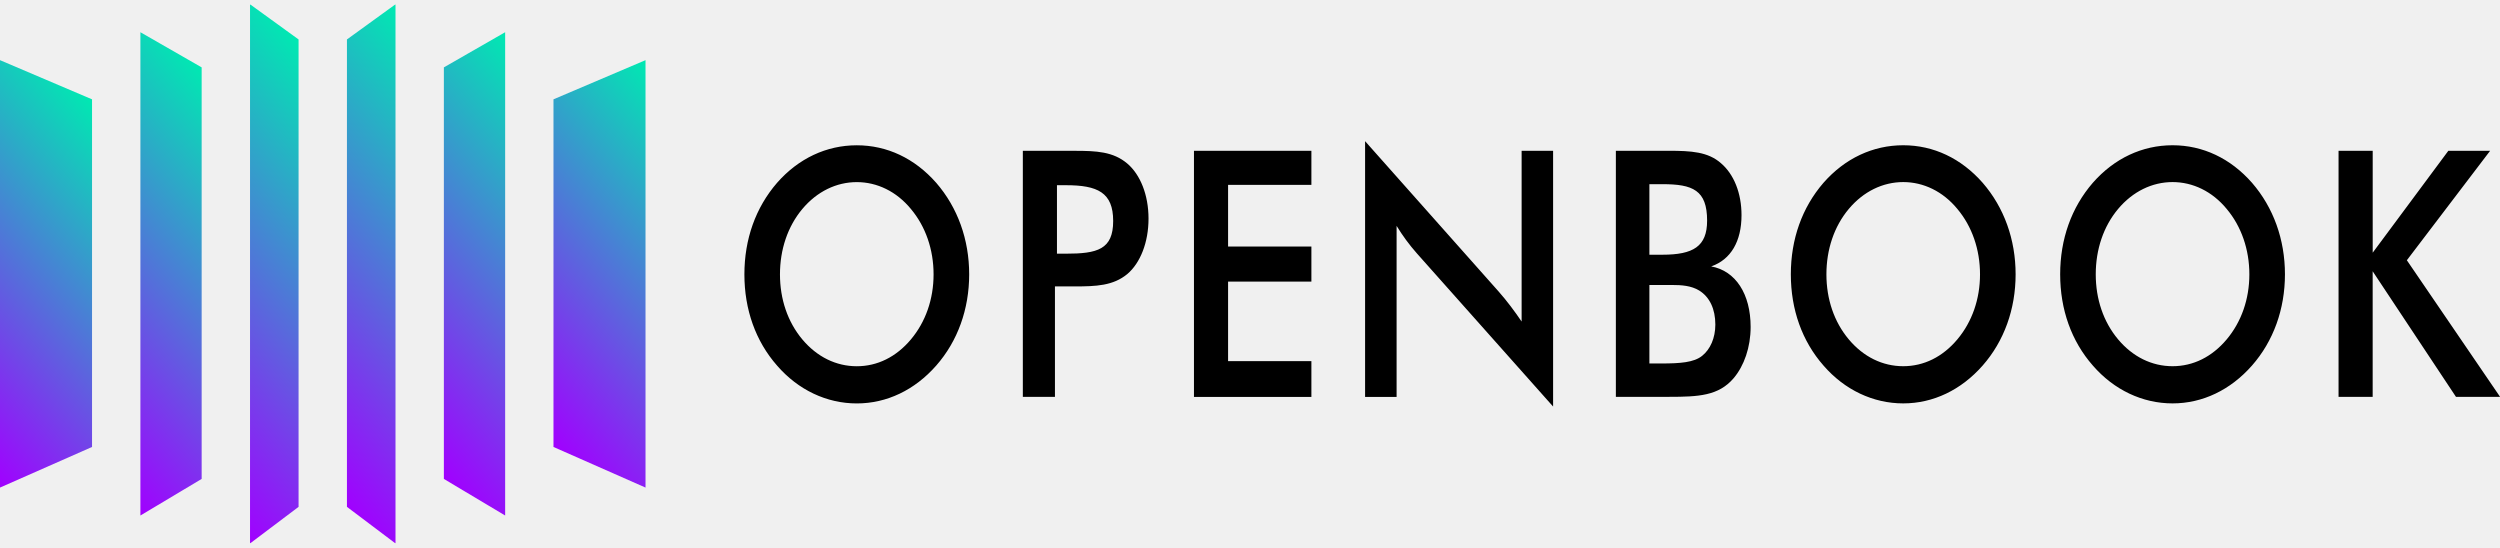
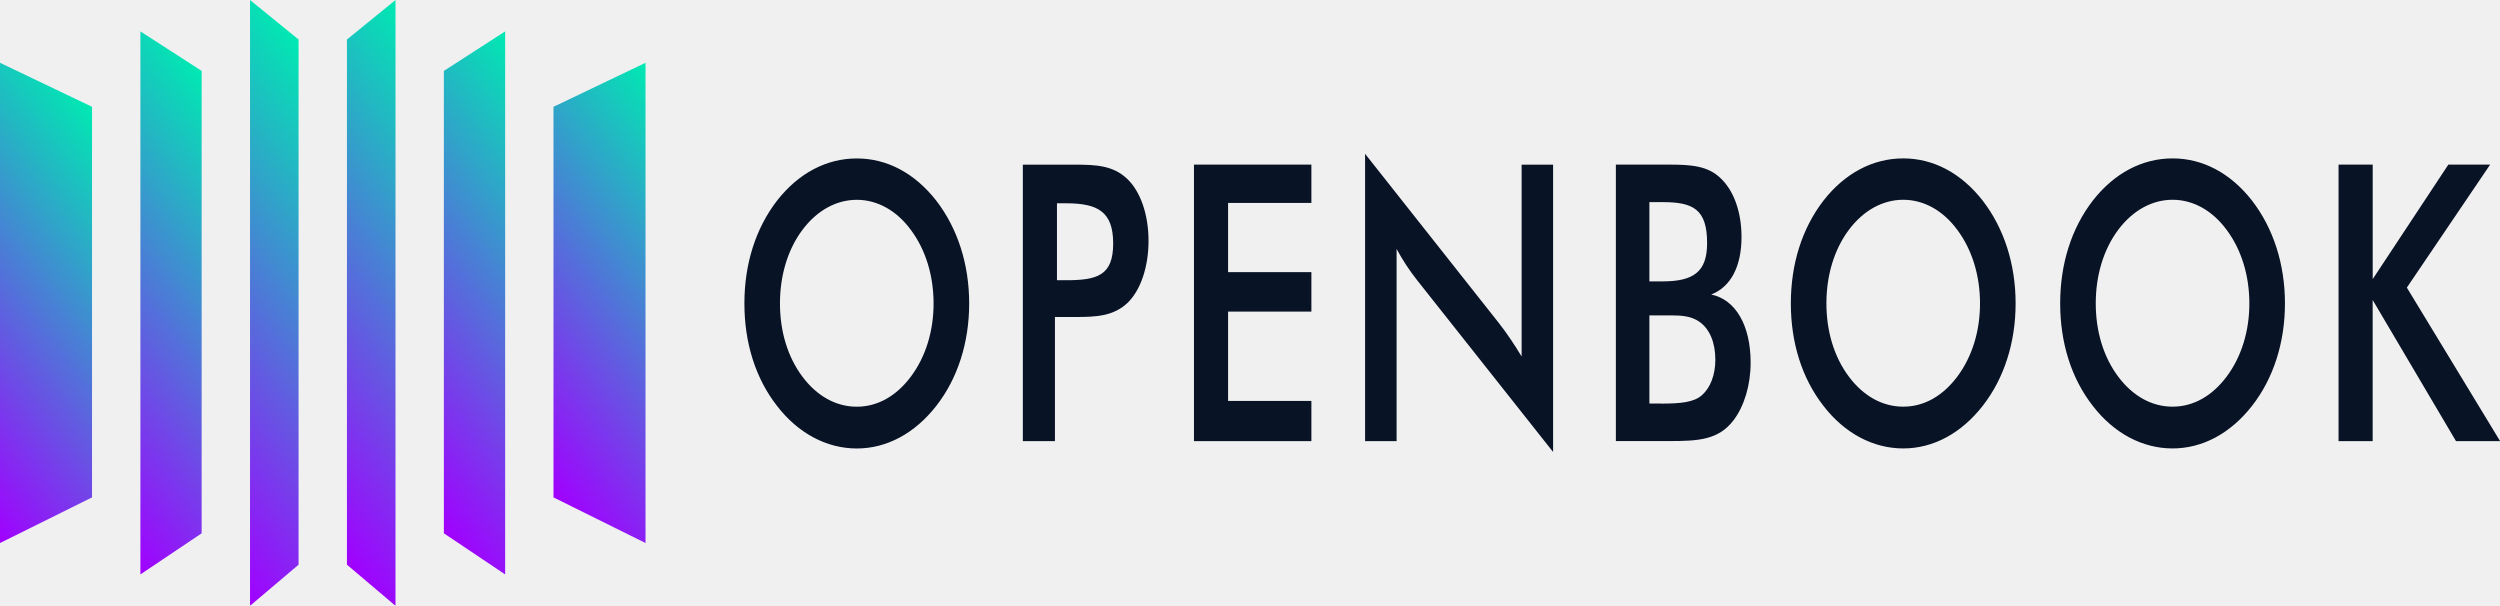
- <svg xmlns="http://www.w3.org/2000/svg" width="639" height="140" viewBox="0 0 639 140" fill="none">
-   <mask id="mask0_99_210" style="mask-type:luminance" maskUnits="userSpaceOnUse" x="0" y="1" width="639" height="138">
-     <path d="M639 1.094H0V138.906H639V1.094Z" fill="white" />
-   </mask>
-   <g mask="url(#mask0_99_210)">
-     <path d="M239.298 93.443C233.805 99.689 226.662 103.118 218.994 103.118C211.328 103.118 204.023 99.689 198.619 93.443C193.126 87.197 190.267 79.105 190.267 70.127C190.267 61.149 193.126 53.066 198.619 46.727C204.104 40.481 211.255 37.136 218.994 37.136C226.734 37.136 233.805 40.481 239.298 46.727C244.79 53.057 247.722 61.243 247.722 70.127C247.722 79.011 244.79 87.197 239.298 93.443ZM232.831 53.415C229.142 48.931 224.181 46.548 218.994 46.548C213.808 46.548 208.839 48.931 205.078 53.415C201.317 57.899 199.36 63.797 199.36 70.127C199.36 76.458 201.317 82.27 205.078 86.754C208.839 91.238 213.728 93.612 218.994 93.612C224.262 93.612 229.07 91.238 232.831 86.754C236.592 82.27 238.621 76.467 238.621 70.127C238.621 63.787 236.592 57.899 232.831 53.415ZM269.636 101.441H261.437V38.55H274.677C280.17 38.55 284.527 38.729 288.143 41.809C291.461 44.626 293.563 49.816 293.563 55.883C293.563 61.95 291.461 67.235 288.143 70.042C284.527 73.038 280.17 73.208 274.677 73.208H269.644V101.441H269.636ZM272.423 64.842C280.468 64.842 284.527 63.787 284.527 56.486C284.527 49.185 280.541 47.339 272.423 47.339H270.159V64.842H272.423ZM305.176 38.54H335.192V47.254H313.898V63.005H335.192V71.983H313.898V92.303H335.192V101.45H305.176V38.55V38.54ZM348.916 36.081L383.063 74.526C385.238 76.995 387.122 79.538 388.926 82.185V38.55H396.972V103.909L362.156 64.767C360.199 62.562 358.468 60.189 356.97 57.73V101.45H348.916V36.091V36.081ZM413.015 38.54H426.553C432.271 38.54 436.563 38.804 439.867 41.706C443.183 44.522 445.131 49.364 445.131 54.989C445.131 61.667 442.427 66.34 437.385 68.093C443.627 69.232 447.461 75.129 447.461 83.57C447.461 88.761 445.8 93.509 443.105 96.683C439.271 101.167 434.147 101.431 426.633 101.431H413.015V38.55V38.54ZM424.902 65.106C432.795 65.106 436.337 62.996 436.337 56.402C436.337 48.573 432.649 47.075 424.902 47.075H421.584V65.106H424.902ZM424.596 92.906C429.493 92.906 432.948 92.642 435.05 90.965C437.15 89.298 438.441 86.387 438.441 82.958C438.441 79.001 437.006 75.921 434.309 74.253C432.271 73.019 429.871 72.84 427.229 72.84H421.584V92.897H424.588L424.596 92.906ZM506.766 93.433C501.276 99.679 494.13 103.108 486.466 103.108C478.798 103.108 471.491 99.679 466.087 93.433C460.597 87.188 457.737 79.096 457.737 70.118C457.737 61.14 460.597 53.057 466.087 46.717C471.573 40.471 478.724 37.127 486.466 37.127C494.203 37.127 501.276 40.471 506.766 46.717C512.261 53.048 515.19 61.234 515.19 70.118C515.19 79.001 512.261 87.188 506.766 93.433ZM500.302 53.406C496.612 48.922 491.652 46.538 486.466 46.538C481.276 46.538 476.307 48.922 472.547 53.406C468.787 57.89 466.831 63.787 466.831 70.118C466.831 76.448 468.787 82.261 472.547 86.745C476.307 91.229 481.197 93.603 486.466 93.603C491.73 93.603 496.538 91.229 500.302 86.745C504.062 82.261 506.092 76.458 506.092 70.118C506.092 63.778 504.062 57.89 500.302 53.406ZM575.609 93.433C570.118 99.679 562.972 103.108 555.308 103.108C547.64 103.108 540.333 99.679 534.93 93.433C529.44 87.188 526.579 79.096 526.579 70.118C526.579 61.14 529.44 53.057 534.93 46.717C540.416 40.471 547.566 37.127 555.308 37.127C563.046 37.127 570.118 40.471 575.609 46.717C581.103 53.048 584.033 61.234 584.033 70.118C584.033 79.001 581.103 87.188 575.609 93.433ZM569.145 53.406C565.454 48.922 560.494 46.538 555.308 46.538C550.118 46.538 545.15 48.922 541.389 53.406C537.629 57.89 535.673 63.787 535.673 70.118C535.673 76.448 537.629 82.261 541.389 86.745C545.15 91.229 550.04 93.603 555.308 93.603C560.572 93.603 565.38 91.229 569.145 86.745C572.905 82.261 574.935 76.458 574.935 70.118C574.935 63.778 572.905 57.89 569.145 53.406ZM597.743 38.54H606.463V64.588L625.798 38.54H636.479L615.192 66.519L639.026 101.441H627.75L606.454 69.336V101.441H597.734V38.55L597.743 38.54Z" fill="black" />
-     <path d="M141.47 25.389V114.244L164.995 124.625V15.375L141.47 25.389Z" fill="url(#paint0_linear_99_210)" />
-     <path d="M113.452 17.222V122.411L129.116 131.765V8.235L113.452 17.222Z" fill="url(#paint1_linear_99_210)" />
-     <path d="M88.678 10.081V129.552L101.089 138.906V1.094L88.678 10.081Z" fill="url(#paint2_linear_99_210)" />
-     <path d="M0 15.375V124.625L23.525 114.244V25.389L0 15.375Z" fill="url(#paint3_linear_99_210)" />
-     <path d="M35.887 8.235V131.765L51.543 122.411V17.222L35.887 8.235Z" fill="url(#paint4_linear_99_210)" />
-     <path d="M63.906 1.094V138.906L76.316 129.552V10.081L63.906 1.094Z" fill="url(#paint5_linear_99_210)" />
+ <svg xmlns="http://www.w3.org/2000/svg" width="8109" height="1965" viewBox="0 0 8109 1965" fill="none">
+   <g clip-path="url(#clip0_2003_184)">
+     <mask id="mask0_2003_184" style="mask-type:luminance" maskUnits="userSpaceOnUse" x="0" y="0" width="8109" height="1965">
+       <path d="M8109 0H0V1965H8109V0Z" fill="white" />
+     </mask>
+     <g mask="url(#mask0_2003_184)">
+       <path d="M3036.72 1316.76C2967.02 1405.82 2876.37 1454.71 2779.07 1454.71C2681.78 1454.71 2589.08 1405.82 2520.5 1316.76C2450.8 1227.71 2414.52 1112.32 2414.52 984.316C2414.52 856.304 2450.8 741.055 2520.5 650.659C2590.1 561.601 2680.86 513.917 2779.07 513.917C2877.29 513.917 2967.02 561.601 3036.72 650.659C3106.42 740.924 3143.63 857.645 3143.63 984.316C3143.63 1110.98 3106.42 1227.71 3036.72 1316.76ZM2954.65 746.027C2907.85 682.086 2844.89 648.108 2779.07 648.108C2713.25 648.108 2650.2 682.086 2602.46 746.027C2554.74 809.961 2529.9 894.051 2529.9 984.316C2529.9 1074.58 2554.74 1157.45 2602.46 1221.39C2650.2 1285.33 2712.23 1319.18 2779.07 1319.18C2845.91 1319.18 2906.93 1285.33 2954.65 1221.39C3002.38 1157.45 3028.14 1074.71 3028.14 984.316C3028.14 893.914 3002.38 809.961 2954.65 746.027ZM3421.72 1430.8H3317.67V534.066H3485.69C3555.4 534.066 3610.69 536.618 3656.57 580.541C3698.69 620.704 3725.36 694.712 3725.36 781.216C3725.36 867.72 3698.69 943.076 3656.57 983.106C3610.69 1025.82 3555.4 1028.24 3485.69 1028.24H3421.82V1430.8H3421.72ZM3457.08 908.96C3559.18 908.96 3610.69 893.914 3610.69 789.812C3610.69 685.717 3560.1 659.386 3457.08 659.386H3428.36V908.96H3457.08ZM3872.73 533.931H4253.64V658.182H3983.42V882.766H4253.64V1010.78H3983.42V1300.51H4253.64V1430.93H3872.73V534.066V533.931ZM4427.79 498.873L4861.13 1047.04C4888.72 1082.24 4912.64 1118.5 4935.53 1156.24V534.066H5037.63V1465.99L4595.81 907.887C4570.98 876.453 4549 842.605 4530 807.547V1430.93H4427.79V499.008V498.873ZM5241.22 533.931H5413.02C5485.58 533.931 5540.05 537.692 5581.97 579.064C5624.06 619.225 5648.77 688.268 5648.77 768.459C5648.77 863.69 5614.46 930.319 5550.47 955.303C5629.69 971.553 5678.34 1055.64 5678.34 1175.99C5678.34 1250 5657.27 1317.7 5623.07 1362.97C5574.41 1426.9 5509.39 1430.66 5414.04 1430.66H5241.22V534.066V533.931ZM5392.06 912.721C5492.22 912.721 5537.18 882.629 5537.18 788.608C5537.18 676.984 5490.38 655.625 5392.06 655.625H5349.96V912.721H5392.06ZM5388.18 1309.1C5450.32 1309.1 5494.17 1305.34 5520.85 1281.44C5547.49 1257.66 5563.88 1216.15 5563.88 1167.26C5563.88 1110.84 5545.67 1066.92 5511.44 1043.15C5485.58 1025.55 5455.12 1023 5421.6 1023H5349.96V1308.97H5388.08L5388.18 1309.1ZM6430.93 1316.63C6361.26 1405.68 6270.57 1454.57 6173.32 1454.57C6076.01 1454.57 5983.28 1405.68 5914.72 1316.63C5845.04 1227.57 5808.75 1112.19 5808.75 984.179C5808.75 856.173 5845.04 740.924 5914.72 650.522C5984.33 561.467 6075.07 513.783 6173.32 513.783C6271.51 513.783 6361.26 561.467 6430.93 650.522C6500.66 740.787 6537.84 857.514 6537.84 984.179C6537.84 1110.84 6500.66 1227.57 6430.93 1316.63ZM6348.91 745.89C6302.07 681.955 6239.13 647.97 6173.32 647.97C6107.46 647.97 6044.4 681.955 5996.69 745.89C5948.97 809.83 5924.15 893.913 5924.15 984.179C5924.15 1074.44 5948.97 1157.32 5996.69 1221.26C6044.4 1285.2 6106.46 1319.05 6173.32 1319.05C6240.12 1319.05 6301.13 1285.2 6348.91 1221.26C6396.62 1157.32 6422.38 1074.58 6422.38 984.179C6422.38 893.782 6396.62 809.83 6348.91 745.89ZM7304.55 1316.63C7234.88 1405.68 7144.19 1454.57 7046.94 1454.57C6949.63 1454.57 6856.9 1405.68 6788.34 1316.63C6718.66 1227.57 6682.37 1112.19 6682.37 984.179C6682.37 856.173 6718.66 740.924 6788.34 650.522C6857.95 561.467 6948.7 513.783 7046.94 513.783C7145.13 513.783 7234.88 561.467 7304.55 650.522C7374.28 740.787 7411.46 857.514 7411.46 984.179C7411.46 1110.84 7374.28 1227.57 7304.55 1316.63ZM7222.53 745.89C7175.69 681.955 7112.75 647.97 7046.94 647.97C6981.08 647.97 6918.02 681.955 6870.31 745.89C6822.59 809.83 6797.77 893.913 6797.77 984.179C6797.77 1074.44 6822.59 1157.32 6870.31 1221.26C6918.02 1285.2 6980.08 1319.05 7046.94 1319.05C7113.74 1319.05 7174.75 1285.2 7222.53 1221.26C7270.24 1157.32 7296 1074.58 7296 984.179C7296 893.782 7270.24 809.83 7222.53 745.89ZM7585.45 533.931H7696.1V905.329L7941.47 533.931H8077L7806.87 932.87L8109.33 1430.8H7966.24L7695.99 973.031V1430.8H7585.33V534.066L7585.45 533.931Z" fill="#091326" />
+       <path d="M1795.28 346.418V1613.35L2093.81 1761.37V203.633L1795.28 346.418Z" fill="url(#paint0_linear_2003_184)" />
+       <path d="M1439.72 229.958V1729.8L1638.5 1863.18V101.814L1439.72 229.958Z" fill="url(#paint1_linear_2003_184)" />
+       <path d="M1125.34 128.144V1831.62L1282.84 1965V0L1125.34 128.144Z" fill="url(#paint2_linear_2003_184)" />
+       <path d="M0 203.633V1761.37L298.531 1613.35V346.418L0 203.633Z" fill="url(#paint3_linear_2003_184)" />
+       <path d="M455.411 101.814V1863.18L654.092 1729.8V229.958L455.411 101.814Z" fill="url(#paint4_linear_2003_184)" />
+       <path d="M810.973 0V1965L968.464 1831.62V128.144L810.973 0Z" fill="url(#paint5_linear_2003_184)" />
+     </g>
  </g>
  <defs>
-     <linearGradient id="paint0_linear_99_210" x1="130.582" y1="101.507" x2="193.006" y2="48.14" gradientUnits="userSpaceOnUse">
+     <linearGradient id="paint0_linear_2003_184" x1="1657.1" y1="1431.74" x2="2525.5" y2="771.002" gradientUnits="userSpaceOnUse">
      <stop stop-color="#A100FF" />
      <stop offset="1" stop-color="#00E9B2" />
    </linearGradient>
-     <linearGradient id="paint1_linear_99_210" x1="96.885" y1="103.033" x2="162.325" y2="47.088" gradientUnits="userSpaceOnUse">
+     <linearGradient id="paint1_linear_2003_184" x1="1229.49" y1="1453.5" x2="2139.83" y2="760.841" gradientUnits="userSpaceOnUse">
      <stop stop-color="#A100FF" />
      <stop offset="1" stop-color="#00E9B2" />
    </linearGradient>
-     <linearGradient id="paint2_linear_99_210" x1="68.246" y1="105.652" x2="138.869" y2="45.276" gradientUnits="userSpaceOnUse">
+     <linearGradient id="paint2_linear_2003_184" x1="866.058" y1="1490.84" x2="1848.51" y2="743.32" gradientUnits="userSpaceOnUse">
      <stop stop-color="#A100FF" />
      <stop offset="1" stop-color="#00E9B2" />
    </linearGradient>
-     <linearGradient id="paint3_linear_99_210" x1="-19.683" y1="101.601" x2="42.919" y2="48.074" gradientUnits="userSpaceOnUse">
+     <linearGradient id="paint3_linear_2003_184" x1="-249.781" y1="1433.08" x2="621.114" y2="770.347" gradientUnits="userSpaceOnUse">
      <stop stop-color="#A100FF" />
      <stop offset="1" stop-color="#00E9B2" />
    </linearGradient>
-     <linearGradient id="paint4_linear_99_210" x1="11.396" y1="103.127" x2="77.021" y2="47.024" gradientUnits="userSpaceOnUse">
+     <linearGradient id="paint4_linear_2003_184" x1="144.615" y1="1454.84" x2="1057.55" y2="760.215" gradientUnits="userSpaceOnUse">
      <stop stop-color="#A100FF" />
      <stop offset="1" stop-color="#00E9B2" />
    </linearGradient>
-     <linearGradient id="paint5_linear_99_210" x1="35.549" y1="105.746" x2="106.356" y2="45.22" gradientUnits="userSpaceOnUse">
+     <linearGradient id="paint5_linear_2003_184" x1="451.12" y1="1492.18" x2="1436.13" y2="742.819" gradientUnits="userSpaceOnUse">
      <stop stop-color="#A100FF" />
      <stop offset="1" stop-color="#00E9B2" />
    </linearGradient>
+     <clipPath id="clip0_2003_184">
+       <rect width="8109" height="1965" fill="white" />
+     </clipPath>
  </defs>
</svg>
